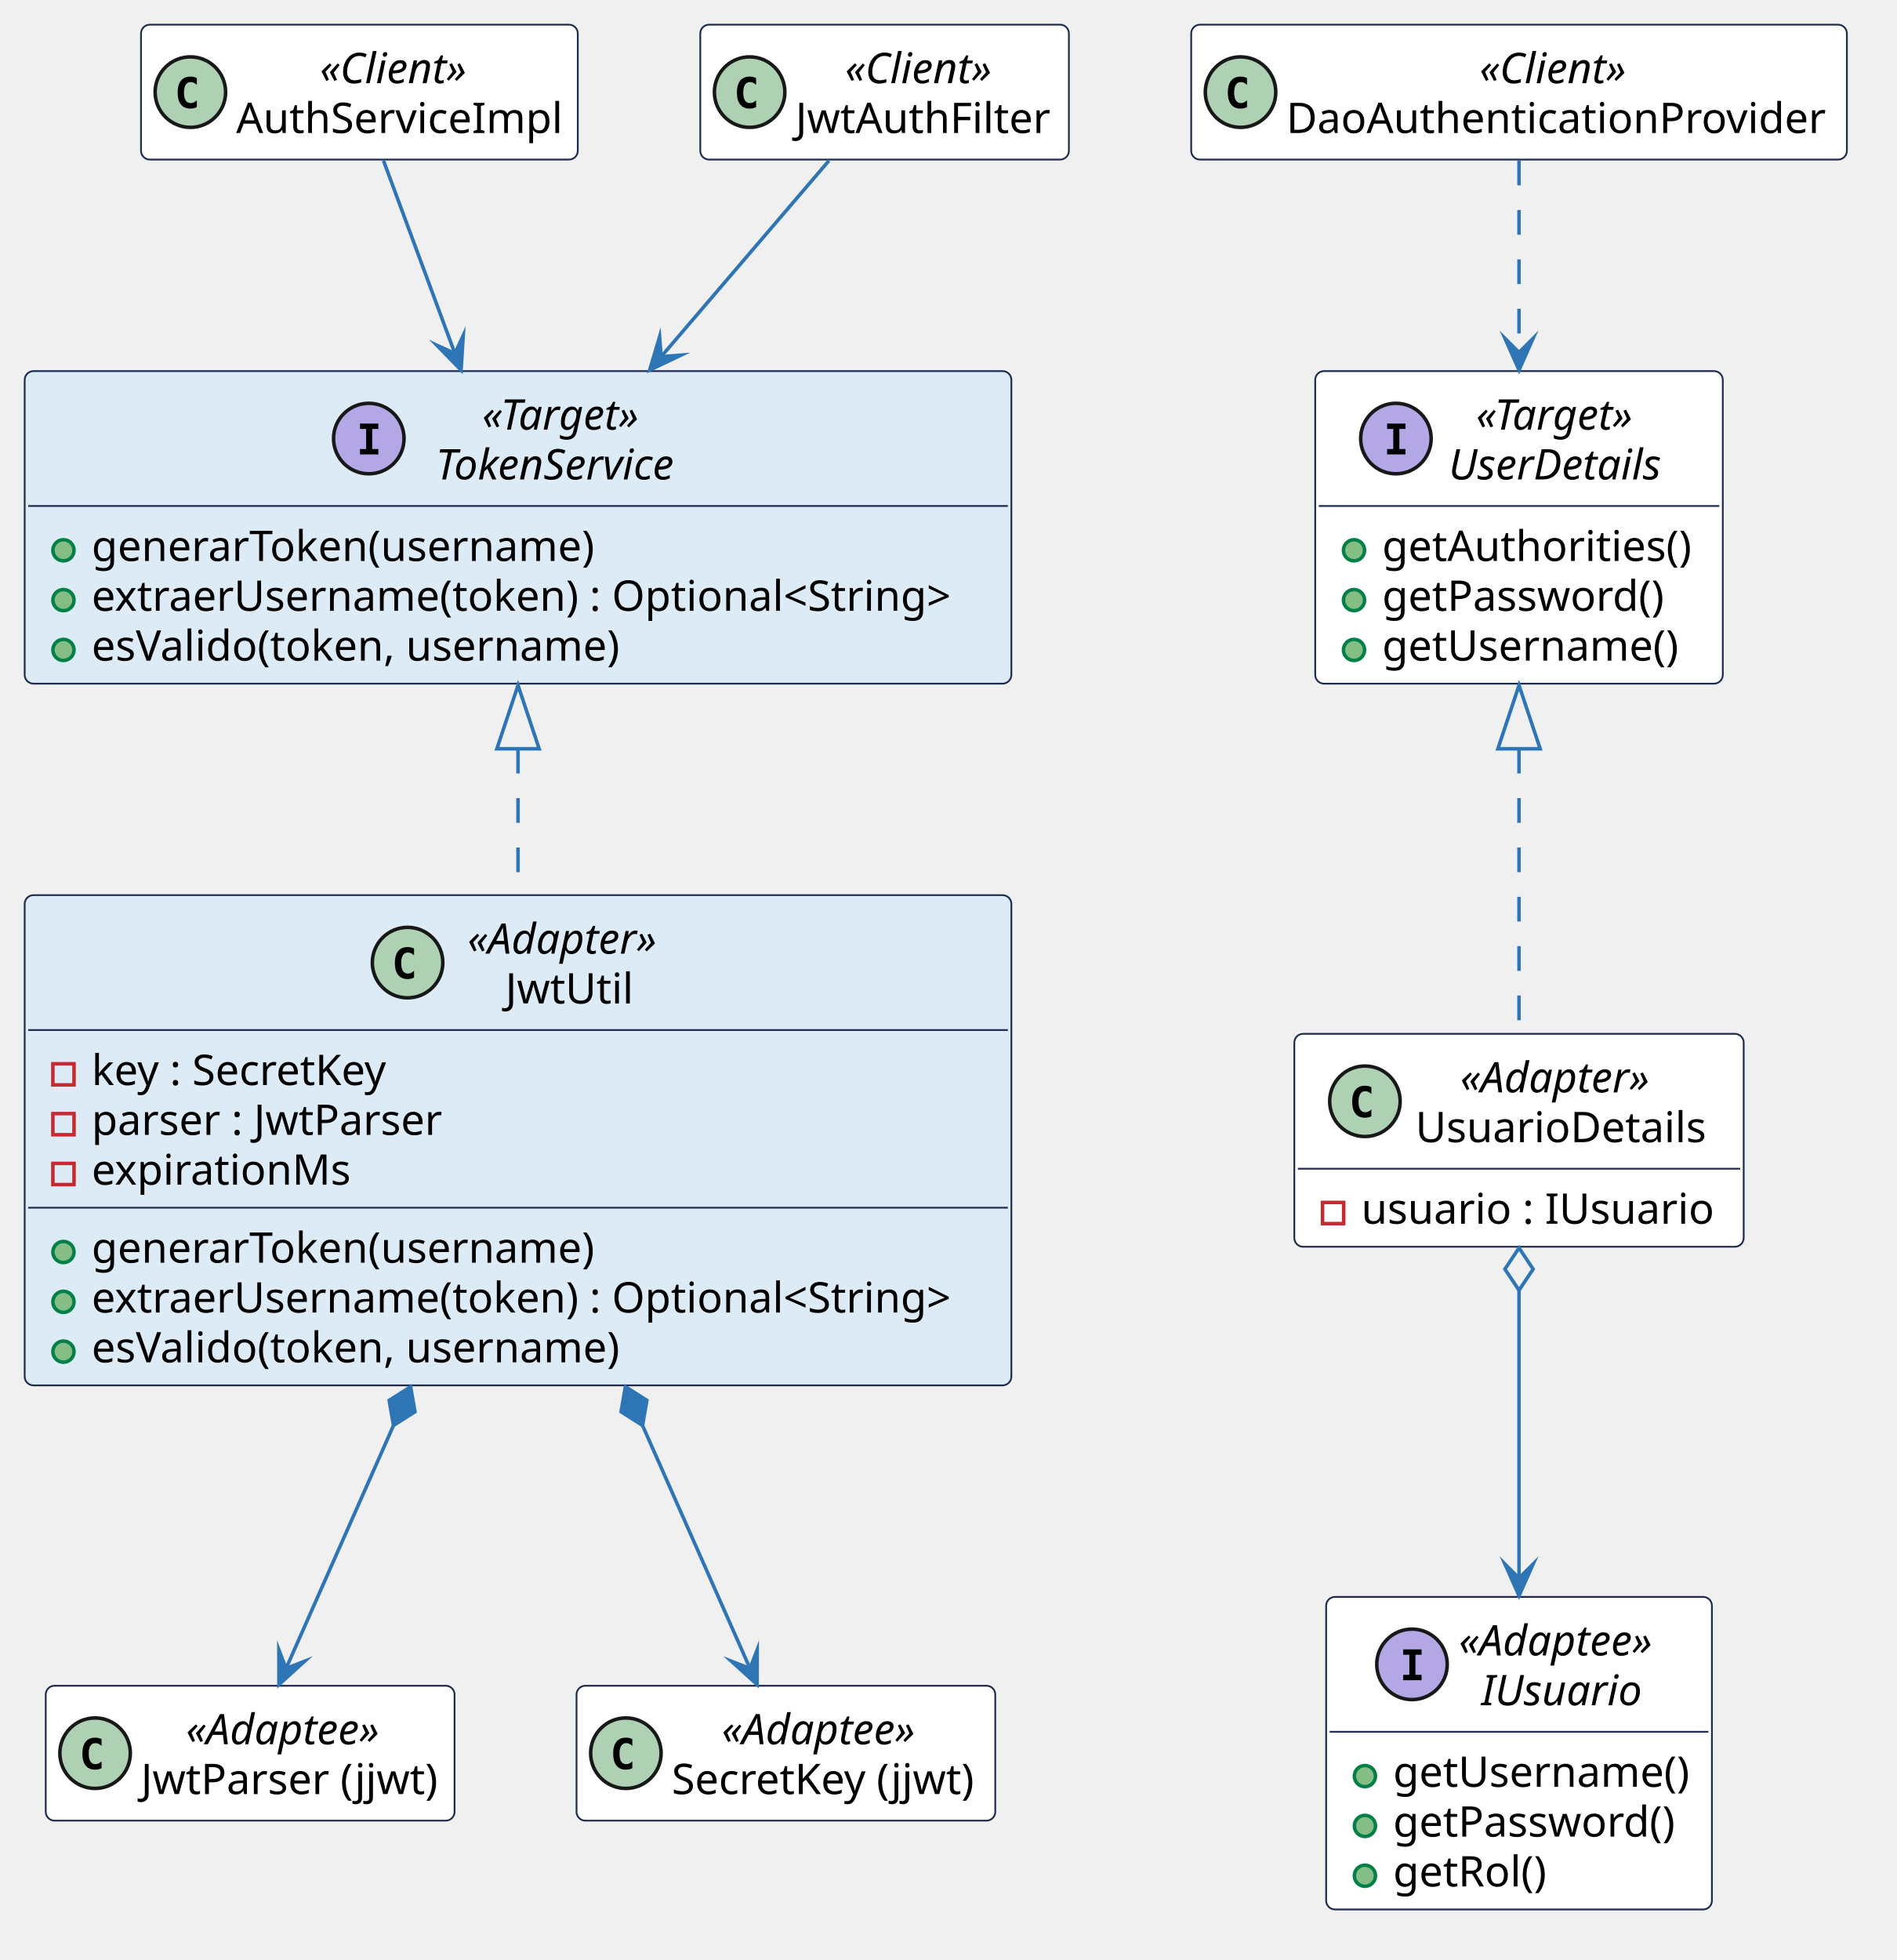
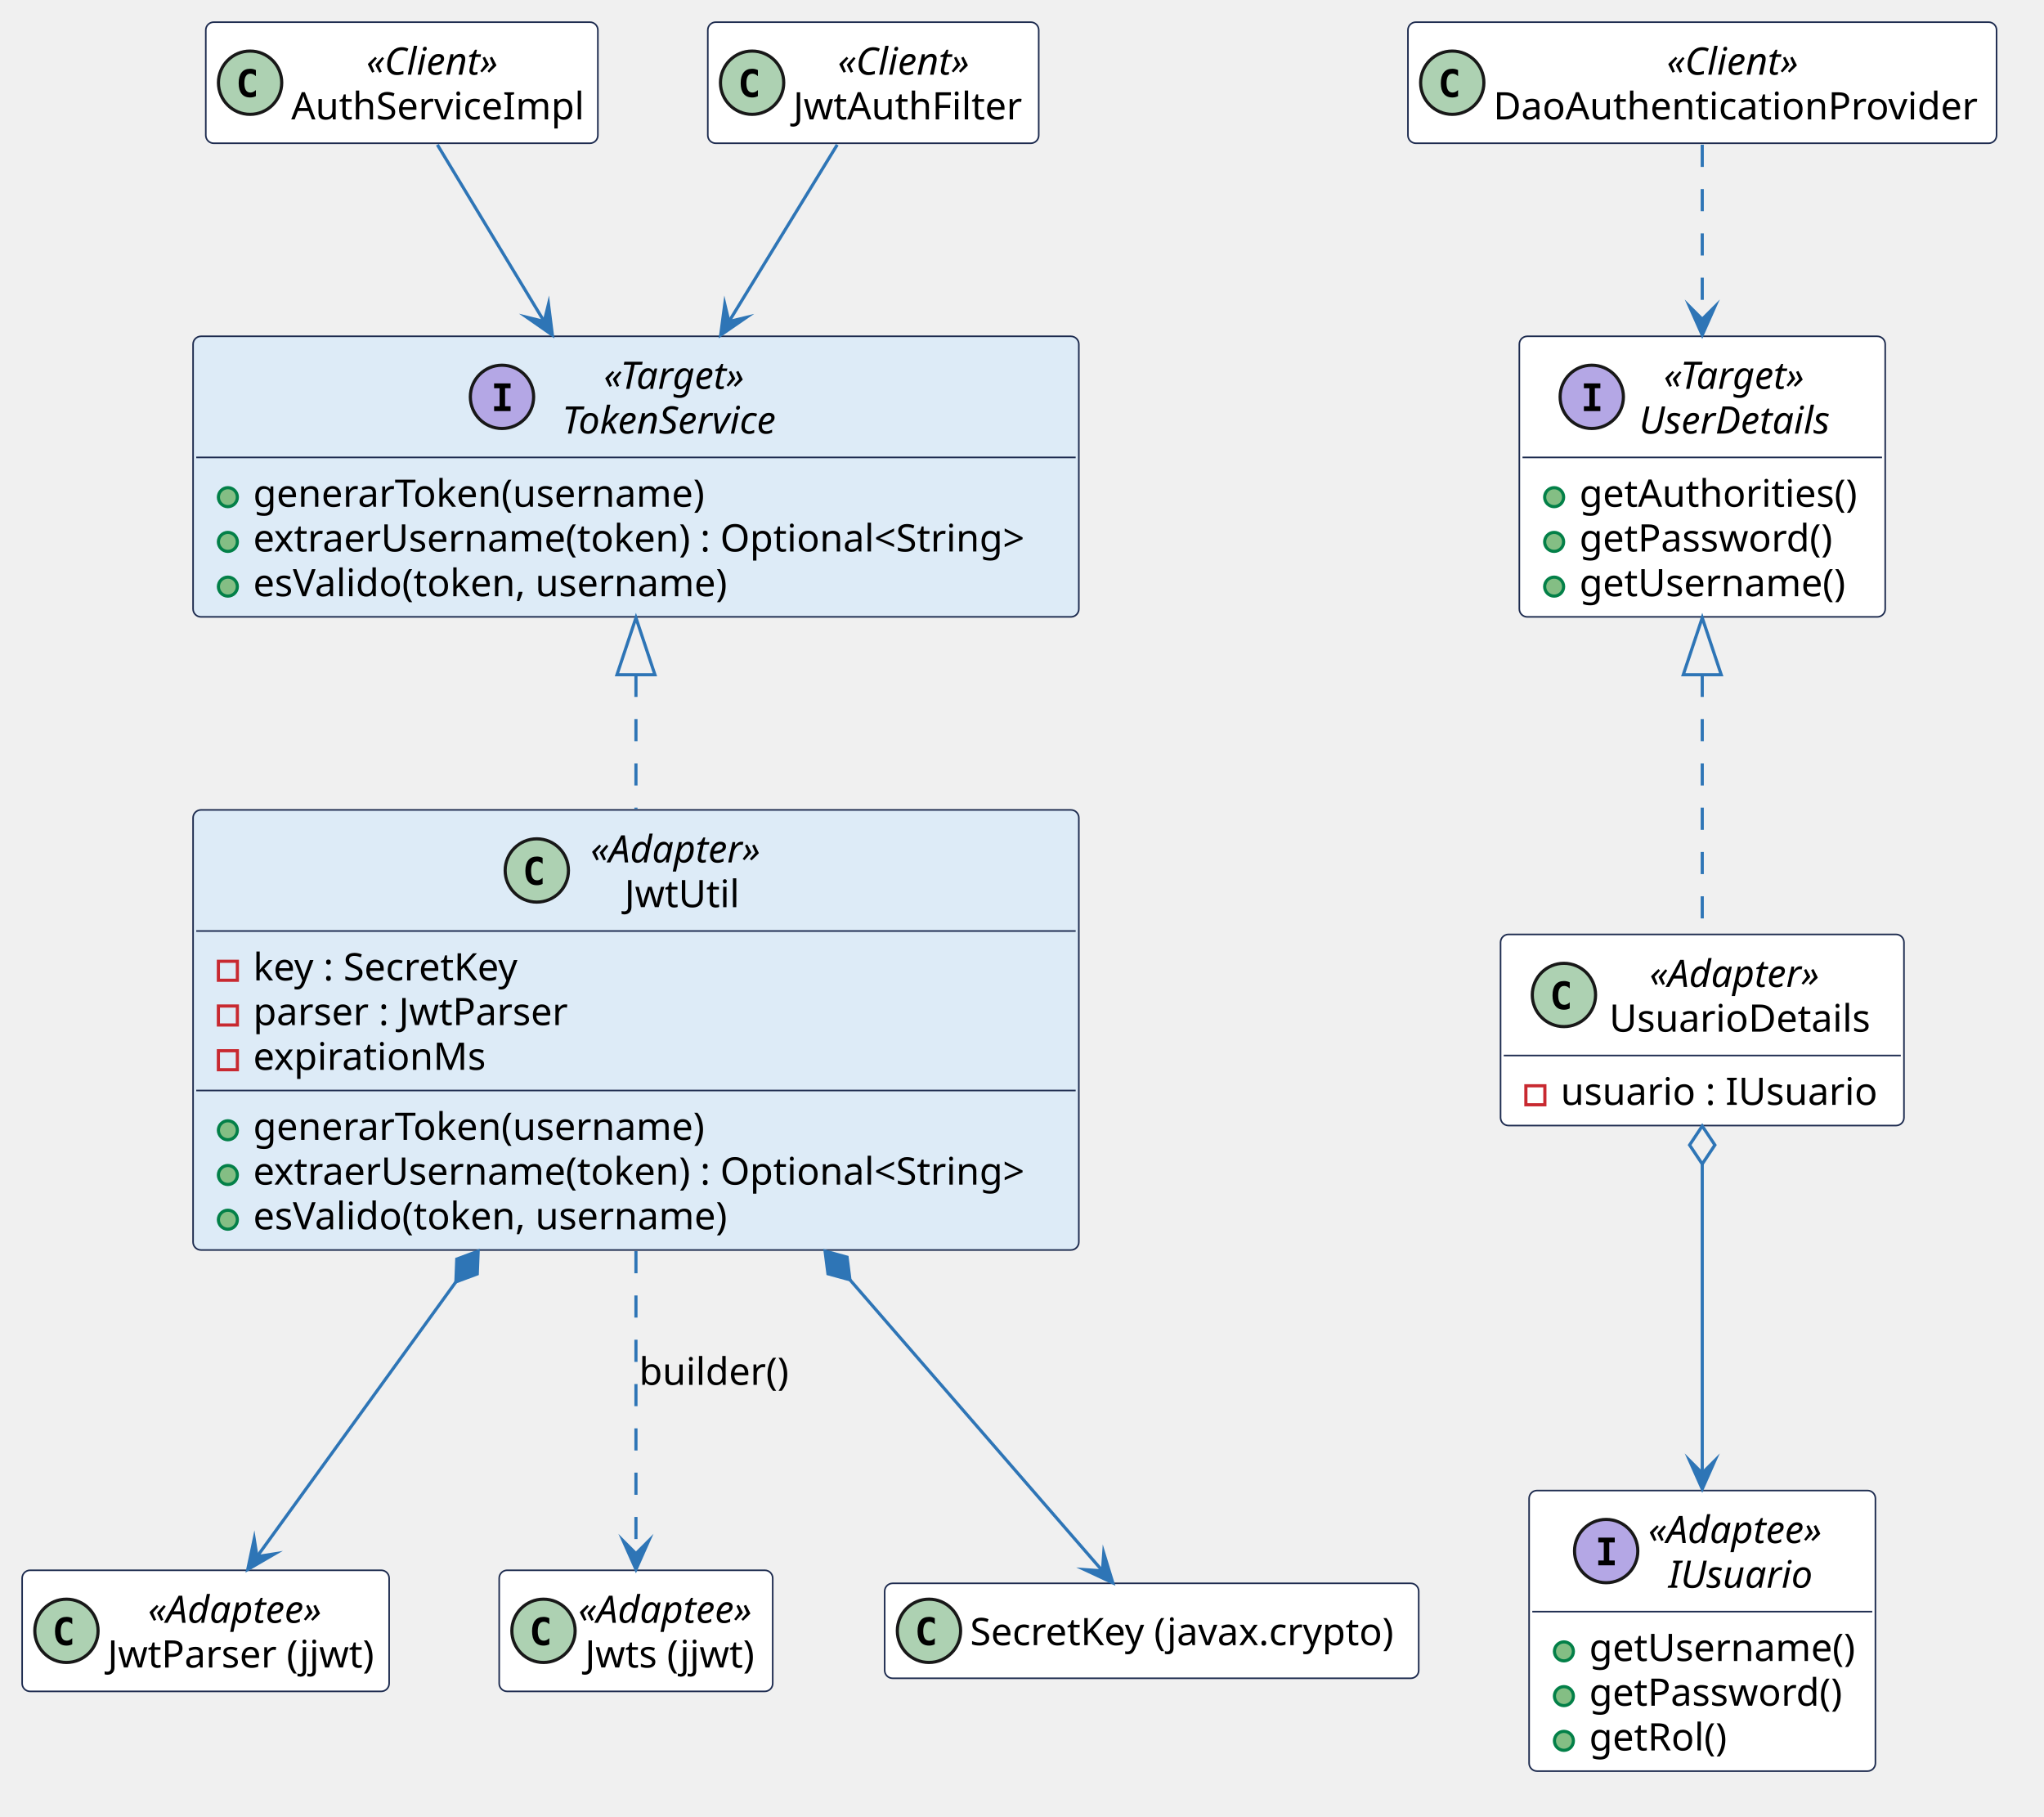
- <svg xmlns="http://www.w3.org/2000/svg" version="1.1" data-diagram-type="CLASS" style="width:538px;height:556px;background:#FFFFFF;" width="538px" height="556px" viewBox="0 0 538 556" zoomAndPan="magnify" preserveAspectRatio="none" contentStyleType="text/css">
+ <svg xmlns="http://www.w3.org/2000/svg" version="1.1" data-diagram-type="CLASS" style="width:646px;height:574px;background:#FFFFFF;" width="646px" height="574px" viewBox="0 0 646 574" zoomAndPan="magnify" preserveAspectRatio="none" contentStyleType="text/css">
  <defs />
  <g font-family="sans-serif" lengthAdjust="spacing">
    <g class="entity" data-qualified-name="TokenService" id="ent0001" data-source-line="15">
-       <rect x="7" y="105.27" width="279.941" height="88.664" fill="#DDEBF7" style="stroke:#1D2B4F;stroke-width:0.5;" rx="2.5" ry="2.5" />
-       <ellipse cx="104.633" cy="124.403" rx="10" ry="10" fill="#B4A7E5" style="stroke:#181818;stroke-width:1;" />
-       <path d="M102.141,121.678 L102.141,120.155 L107.35,120.155 L107.35,121.678 L105.609,121.678 L105.609,127.379 L107.35,127.379 L107.35,128.903 L102.141,128.903 L102.141,127.379 L103.881,127.379 L103.881,121.678 Z " fill="#000" />
-       <text x="136.793" y="121.872" fill="#000" font-size="12" textLength="50.355" font-style="italic" font-family="Calibri">«Target»</text>
-       <text x="123.633" y="136.004" fill="#000" font-size="12" textLength="76.676" font-style="italic" font-family="Calibri">TokenService</text>
-       <line x1="8" y1="143.536" x2="285.941" y2="143.536" style="stroke:#1D2B4F;stroke-width:0.5;" />
+       <rect x="61.02" y="106.27" width="279.941" height="88.664" fill="#DDEBF7" style="stroke:#1D2B4F;stroke-width:0.5;" rx="2.5" ry="2.5" />
+       <ellipse cx="158.653" cy="125.403" rx="10" ry="10" fill="#B4A7E5" style="stroke:#181818;stroke-width:1;" />
+       <path d="M156.161,122.678 L156.161,121.155 L161.37,121.155 L161.37,122.678 L159.629,122.678 L159.629,128.379 L161.37,128.379 L161.37,129.903 L156.161,129.903 L156.161,128.379 L157.901,128.379 L157.901,122.678 Z " fill="#000" />
+       <text x="190.813" y="122.872" fill="#000" font-size="12" textLength="50.355" font-style="italic" font-family="Calibri">«Target»</text>
+       <text x="177.653" y="137.004" fill="#000" font-size="12" textLength="76.676" font-style="italic" font-family="Calibri">TokenService</text>
+       <line x1="62.02" y1="144.536" x2="339.961" y2="144.536" style="stroke:#1D2B4F;stroke-width:0.5;" />
      <g data-visibility-modifier="PUBLIC_METHOD">
-         <ellipse cx="18" cy="156.102" rx="3" ry="3" fill="#84BE84" style="stroke:#038048;stroke-width:1;" />
+         <ellipse cx="72.02" cy="157.102" rx="3" ry="3" fill="#84BE84" style="stroke:#038048;stroke-width:1;" />
      </g>
-       <text x="26" y="159.137" fill="#000" font-size="12" textLength="145.781" font-family="Calibri">generarToken(username)</text>
+       <text x="80.02" y="160.137" fill="#000" font-size="12" textLength="145.781" font-family="Calibri">generarToken(username)</text>
      <g data-visibility-modifier="PUBLIC_METHOD">
-         <ellipse cx="18" cy="170.235" rx="3" ry="3" fill="#84BE84" style="stroke:#038048;stroke-width:1;" />
+         <ellipse cx="72.02" cy="171.235" rx="3" ry="3" fill="#84BE84" style="stroke:#038048;stroke-width:1;" />
      </g>
-       <text x="26" y="173.27" fill="#000" font-size="12" textLength="254.941" font-family="Calibri">extraerUsername(token) : Optional&lt;String&gt;</text>
+       <text x="80.02" y="174.27" fill="#000" font-size="12" textLength="254.941" font-family="Calibri">extraerUsername(token) : Optional&lt;String&gt;</text>
      <g data-visibility-modifier="PUBLIC_METHOD">
-         <ellipse cx="18" cy="184.368" rx="3" ry="3" fill="#84BE84" style="stroke:#038048;stroke-width:1;" />
+         <ellipse cx="72.02" cy="185.368" rx="3" ry="3" fill="#84BE84" style="stroke:#038048;stroke-width:1;" />
      </g>
-       <text x="26" y="187.403" fill="#000" font-size="12" textLength="154.664" font-family="Calibri">esValido(token, username)</text>
+       <text x="80.02" y="188.403" fill="#000" font-size="12" textLength="154.664" font-family="Calibri">esValido(token, username)</text>
    </g>
    <g class="entity" data-qualified-name="JwtUtil" id="ent0002" data-source-line="20">
-       <rect x="7" y="253.93" width="279.941" height="139.063" fill="#DDEBF7" style="stroke:#1D2B4F;stroke-width:0.5;" rx="2.5" ry="2.5" />
-       <ellipse cx="115.636" cy="273.063" rx="10" ry="10" fill="#ADD1B2" style="stroke:#181818;stroke-width:1;" />
-       <path d="M117.47,277.311 Q117.06,277.522 116.608,277.627 Q116.157,277.733 115.659,277.733 Q113.89,277.733 112.958,276.567 Q112.026,275.401 112.026,273.198 Q112.026,270.989 112.958,269.823 Q113.89,268.657 115.659,268.657 Q116.157,268.657 116.614,268.762 Q117.071,268.867 117.47,269.078 L117.47,271 Q117.024,270.59 116.605,270.4 Q116.187,270.209 115.741,270.209 Q114.792,270.209 114.309,270.962 Q113.825,271.715 113.825,273.198 Q113.825,274.674 114.309,275.427 Q114.792,276.18 115.741,276.18 Q116.187,276.18 116.605,275.99 Q117.024,275.799 117.47,275.389 Z " fill="#000" />
-       <text x="132.636" y="270.532" fill="#000" font-size="12" textLength="58.67" font-style="italic" font-family="Calibri">«Adapter»</text>
-       <text x="143.367" y="284.664" fill="#000" font-size="12" textLength="37.207" font-family="Calibri">JwtUtil</text>
-       <line x1="8" y1="292.196" x2="285.941" y2="292.196" style="stroke:#1D2B4F;stroke-width:0.5;" />
+       <rect x="61.02" y="255.93" width="279.941" height="139.063" fill="#DDEBF7" style="stroke:#1D2B4F;stroke-width:0.5;" rx="2.5" ry="2.5" />
+       <ellipse cx="169.656" cy="275.063" rx="10" ry="10" fill="#ADD1B2" style="stroke:#181818;stroke-width:1;" />
+       <path d="M171.49,279.311 Q171.08,279.522 170.628,279.627 Q170.177,279.733 169.679,279.733 Q167.91,279.733 166.978,278.567 Q166.046,277.401 166.046,275.198 Q166.046,272.989 166.978,271.823 Q167.91,270.657 169.679,270.657 Q170.177,270.657 170.634,270.762 Q171.091,270.867 171.49,271.078 L171.49,273 Q171.044,272.59 170.625,272.4 Q170.207,272.209 169.761,272.209 Q168.812,272.209 168.329,272.962 Q167.845,273.715 167.845,275.198 Q167.845,276.674 168.329,277.427 Q168.812,278.18 169.761,278.18 Q170.207,278.18 170.625,277.99 Q171.044,277.799 171.49,277.389 Z " fill="#000" />
+       <text x="186.656" y="272.532" fill="#000" font-size="12" textLength="58.67" font-style="italic" font-family="Calibri">«Adapter»</text>
+       <text x="197.387" y="286.664" fill="#000" font-size="12" textLength="37.207" font-family="Calibri">JwtUtil</text>
+       <line x1="62.02" y1="294.196" x2="339.961" y2="294.196" style="stroke:#1D2B4F;stroke-width:0.5;" />
      <g data-visibility-modifier="PRIVATE_FIELD">
-         <rect x="15" y="301.762" width="6" height="6" fill="none" style="stroke:#C82930;stroke-width:1;" />
+         <rect x="69.02" y="303.762" width="6" height="6" fill="none" style="stroke:#C82930;stroke-width:1;" />
      </g>
-       <text x="26" y="307.797" fill="#000" font-size="12" textLength="87.527" font-family="Calibri">key : SecretKey</text>
+       <text x="80.02" y="309.797" fill="#000" font-size="12" textLength="87.527" font-family="Calibri">key : SecretKey</text>
      <g data-visibility-modifier="PRIVATE_FIELD">
-         <rect x="15" y="315.895" width="6" height="6" fill="none" style="stroke:#C82930;stroke-width:1;" />
+         <rect x="69.02" y="317.895" width="6" height="6" fill="none" style="stroke:#C82930;stroke-width:1;" />
      </g>
-       <text x="26" y="321.93" fill="#000" font-size="12" textLength="101.543" font-family="Calibri">parser : JwtParser</text>
+       <text x="80.02" y="323.93" fill="#000" font-size="12" textLength="101.543" font-family="Calibri">parser : JwtParser</text>
      <g data-visibility-modifier="PRIVATE_FIELD">
-         <rect x="15" y="330.028" width="6" height="6" fill="none" style="stroke:#C82930;stroke-width:1;" />
+         <rect x="69.02" y="332.028" width="6" height="6" fill="none" style="stroke:#C82930;stroke-width:1;" />
      </g>
-       <text x="26" y="336.063" fill="#000" font-size="12" textLength="75.832" font-family="Calibri">expirationMs</text>
-       <line x1="8" y1="342.594" x2="285.941" y2="342.594" style="stroke:#1D2B4F;stroke-width:0.5;" />
+       <text x="80.02" y="338.063" fill="#000" font-size="12" textLength="75.832" font-family="Calibri">expirationMs</text>
+       <line x1="62.02" y1="344.594" x2="339.961" y2="344.594" style="stroke:#1D2B4F;stroke-width:0.5;" />
      <g data-visibility-modifier="PUBLIC_METHOD">
-         <ellipse cx="18" cy="355.16" rx="3" ry="3" fill="#84BE84" style="stroke:#038048;stroke-width:1;" />
+         <ellipse cx="72.02" cy="357.16" rx="3" ry="3" fill="#84BE84" style="stroke:#038048;stroke-width:1;" />
      </g>
-       <text x="26" y="358.196" fill="#000" font-size="12" textLength="145.781" font-family="Calibri">generarToken(username)</text>
+       <text x="80.02" y="360.196" fill="#000" font-size="12" textLength="145.781" font-family="Calibri">generarToken(username)</text>
      <g data-visibility-modifier="PUBLIC_METHOD">
-         <ellipse cx="18" cy="369.293" rx="3" ry="3" fill="#84BE84" style="stroke:#038048;stroke-width:1;" />
+         <ellipse cx="72.02" cy="371.293" rx="3" ry="3" fill="#84BE84" style="stroke:#038048;stroke-width:1;" />
      </g>
-       <text x="26" y="372.328" fill="#000" font-size="12" textLength="254.941" font-family="Calibri">extraerUsername(token) : Optional&lt;String&gt;</text>
+       <text x="80.02" y="374.328" fill="#000" font-size="12" textLength="254.941" font-family="Calibri">extraerUsername(token) : Optional&lt;String&gt;</text>
      <g data-visibility-modifier="PUBLIC_METHOD">
-         <ellipse cx="18" cy="383.426" rx="3" ry="3" fill="#84BE84" style="stroke:#038048;stroke-width:1;" />
+         <ellipse cx="72.02" cy="385.426" rx="3" ry="3" fill="#84BE84" style="stroke:#038048;stroke-width:1;" />
      </g>
-       <text x="26" y="386.461" fill="#000" font-size="12" textLength="154.664" font-family="Calibri">esValido(token, username)</text>
+       <text x="80.02" y="388.461" fill="#000" font-size="12" textLength="154.664" font-family="Calibri">esValido(token, username)</text>
    </g>
    <g class="entity" data-qualified-name="JwtParser" id="ent0003" data-source-line="28">
-       <rect x="12.98" y="478.2" width="115.986" height="38.266" fill="#FFF" style="stroke:#1D2B4F;stroke-width:0.5;" rx="2.5" ry="2.5" />
-       <ellipse cx="26.98" cy="497.333" rx="10" ry="10" fill="#ADD1B2" style="stroke:#181818;stroke-width:1;" />
-       <path d="M28.814,501.581 Q28.404,501.792 27.953,501.897 Q27.501,502.003 27.003,502.003 Q25.234,502.003 24.302,500.837 Q23.371,499.671 23.371,497.468 Q23.371,495.259 24.302,494.093 Q25.234,492.927 27.003,492.927 Q27.501,492.927 27.959,493.032 Q28.416,493.138 28.814,493.348 L28.814,495.27 Q28.369,494.86 27.95,494.67 Q27.531,494.479 27.085,494.479 Q26.136,494.479 25.653,495.232 Q25.169,495.985 25.169,497.468 Q25.169,498.944 25.653,499.697 Q26.136,500.45 27.085,500.45 Q27.531,500.45 27.95,500.26 Q28.369,500.069 28.814,499.659 Z " fill="#000" />
-       <text x="52.751" y="494.802" fill="#000" font-size="12" textLength="60.445" font-style="italic" font-family="Calibri">«Adaptee»</text>
-       <text x="39.98" y="508.934" fill="#000" font-size="12" textLength="85.986" font-family="Calibri">JwtParser (jjwt)</text>
+       <rect x="7" y="496.2" width="115.986" height="38.266" fill="#FFF" style="stroke:#1D2B4F;stroke-width:0.5;" rx="2.5" ry="2.5" />
+       <ellipse cx="21" cy="515.333" rx="10" ry="10" fill="#ADD1B2" style="stroke:#181818;stroke-width:1;" />
+       <path d="M22.834,519.581 Q22.424,519.792 21.973,519.897 Q21.521,520.003 21.023,520.003 Q19.254,520.003 18.322,518.837 Q17.391,517.671 17.391,515.468 Q17.391,513.259 18.322,512.093 Q19.254,510.927 21.023,510.927 Q21.521,510.927 21.979,511.032 Q22.436,511.138 22.834,511.348 L22.834,513.27 Q22.389,512.86 21.97,512.67 Q21.551,512.479 21.105,512.479 Q20.156,512.479 19.673,513.232 Q19.189,513.985 19.189,515.468 Q19.189,516.944 19.673,517.697 Q20.156,518.45 21.105,518.45 Q21.551,518.45 21.97,518.26 Q22.389,518.069 22.834,517.659 Z " fill="#000" />
+       <text x="46.771" y="512.802" fill="#000" font-size="12" textLength="60.445" font-style="italic" font-family="Calibri">«Adaptee»</text>
+       <text x="34" y="526.934" fill="#000" font-size="12" textLength="85.986" font-family="Calibri">JwtParser (jjwt)</text>
    </g>
-     <g class="entity" data-qualified-name="SecretKey" id="ent0004" data-source-line="29">
-       <rect x="163.57" y="478.2" width="118.805" height="38.266" fill="#FFF" style="stroke:#1D2B4F;stroke-width:0.5;" rx="2.5" ry="2.5" />
-       <ellipse cx="177.57" cy="497.333" rx="10" ry="10" fill="#ADD1B2" style="stroke:#181818;stroke-width:1;" />
-       <path d="M179.404,501.581 Q178.994,501.792 178.543,501.897 Q178.091,502.003 177.593,502.003 Q175.824,502.003 174.892,500.837 Q173.961,499.671 173.961,497.468 Q173.961,495.259 174.892,494.093 Q175.824,492.927 177.593,492.927 Q178.091,492.927 178.549,493.032 Q179.006,493.138 179.404,493.348 L179.404,495.27 Q178.959,494.86 178.54,494.67 Q178.121,494.479 177.675,494.479 Q176.726,494.479 176.243,495.232 Q175.759,495.985 175.759,497.468 Q175.759,498.944 176.243,499.697 Q176.726,500.45 177.675,500.45 Q178.121,500.45 178.54,500.26 Q178.959,500.069 179.404,499.659 Z " fill="#000" />
-       <text x="204.75" y="494.802" fill="#000" font-size="12" textLength="60.445" font-style="italic" font-family="Calibri">«Adaptee»</text>
-       <text x="190.57" y="508.934" fill="#000" font-size="12" textLength="88.805" font-family="Calibri">SecretKey (jjwt)</text>
+     <g class="entity" data-qualified-name="Jwts" id="ent0004" data-source-line="29">
+       <rect x="157.77" y="496.2" width="86.445" height="38.266" fill="#FFF" style="stroke:#1D2B4F;stroke-width:0.5;" rx="2.5" ry="2.5" />
+       <ellipse cx="171.77" cy="515.333" rx="10" ry="10" fill="#ADD1B2" style="stroke:#181818;stroke-width:1;" />
+       <path d="M173.604,519.581 Q173.194,519.792 172.743,519.897 Q172.291,520.003 171.793,520.003 Q170.024,520.003 169.092,518.837 Q168.161,517.671 168.161,515.468 Q168.161,513.259 169.092,512.093 Q170.024,510.927 171.793,510.927 Q172.291,510.927 172.749,511.032 Q173.206,511.138 173.604,511.348 L173.604,513.27 Q173.159,512.86 172.74,512.67 Q172.321,512.479 171.875,512.479 Q170.926,512.479 170.443,513.232 Q169.959,513.985 169.959,515.468 Q169.959,516.944 170.443,517.697 Q170.926,518.45 171.875,518.45 Q172.321,518.45 172.74,518.26 Q173.159,518.069 173.604,517.659 Z " fill="#000" />
+       <text x="182.77" y="512.802" fill="#000" font-size="12" textLength="60.445" font-style="italic" font-family="Calibri">«Adaptee»</text>
+       <text x="184.882" y="526.934" fill="#000" font-size="12" textLength="56.221" font-family="Calibri">Jwts (jjwt)</text>
    </g>
-     <g class="entity" data-qualified-name="AuthServiceImpl" id="ent0005" data-source-line="30">
-       <rect x="40.01" y="7" width="123.914" height="38.266" fill="#FFF" style="stroke:#1D2B4F;stroke-width:0.5;" rx="2.5" ry="2.5" />
-       <ellipse cx="54.01" cy="26.133" rx="10" ry="10" fill="#ADD1B2" style="stroke:#181818;stroke-width:1;" />
-       <path d="M55.844,30.381 Q55.434,30.592 54.983,30.697 Q54.531,30.803 54.033,30.803 Q52.264,30.803 51.332,29.637 Q50.401,28.471 50.401,26.268 Q50.401,24.059 51.332,22.893 Q52.264,21.727 54.033,21.727 Q54.531,21.727 54.989,21.832 Q55.446,21.938 55.844,22.148 L55.844,24.07 Q55.399,23.66 54.98,23.47 Q54.561,23.279 54.115,23.279 Q53.166,23.279 52.683,24.032 Q52.199,24.785 52.199,26.268 Q52.199,27.744 52.683,28.497 Q53.166,29.25 54.115,29.25 Q54.561,29.25 54.98,29.06 Q55.399,28.869 55.844,28.459 Z " fill="#000" />
-       <text x="90.749" y="23.602" fill="#000" font-size="12" textLength="46.436" font-style="italic" font-family="Calibri">«Client»</text>
-       <text x="67.01" y="37.734" fill="#000" font-size="12" textLength="93.914" font-family="Calibri">AuthServiceImpl</text>
+     <g class="entity" data-qualified-name="SecretKey" id="ent0005" data-source-line="30">
+       <rect x="279.6" y="500.33" width="168.779" height="30" fill="#FFF" style="stroke:#1D2B4F;stroke-width:0.5;" rx="2.5" ry="2.5" />
+       <ellipse cx="293.6" cy="515.33" rx="10" ry="10" fill="#ADD1B2" style="stroke:#181818;stroke-width:1;" />
+       <path d="M295.434,519.578 Q295.024,519.789 294.573,519.894 Q294.121,520 293.623,520 Q291.854,520 290.922,518.834 Q289.991,517.668 289.991,515.465 Q289.991,513.256 290.922,512.09 Q291.854,510.924 293.623,510.924 Q294.121,510.924 294.579,511.029 Q295.036,511.135 295.434,511.346 L295.434,513.267 Q294.989,512.857 294.57,512.667 Q294.151,512.476 293.705,512.476 Q292.756,512.476 292.273,513.229 Q291.789,513.982 291.789,515.465 Q291.789,516.941 292.273,517.694 Q292.756,518.447 293.705,518.447 Q294.151,518.447 294.57,518.257 Q294.989,518.066 295.434,517.656 Z " fill="#000" />
+       <text x="306.6" y="519.865" fill="#000" font-size="12" textLength="138.779" font-family="Calibri">SecretKey (javax.crypto)</text>
    </g>
-     <g class="entity" data-qualified-name="JwtAuthFilter" id="ent0006" data-source-line="31">
-       <rect x="198.68" y="7" width="104.584" height="38.266" fill="#FFF" style="stroke:#1D2B4F;stroke-width:0.5;" rx="2.5" ry="2.5" />
-       <ellipse cx="212.68" cy="26.133" rx="10" ry="10" fill="#ADD1B2" style="stroke:#181818;stroke-width:1;" />
-       <path d="M214.514,30.381 Q214.104,30.592 213.653,30.697 Q213.201,30.803 212.703,30.803 Q210.934,30.803 210.002,29.637 Q209.071,28.471 209.071,26.268 Q209.071,24.059 210.002,22.893 Q210.934,21.727 212.703,21.727 Q213.201,21.727 213.659,21.832 Q214.116,21.938 214.514,22.148 L214.514,24.07 Q214.069,23.66 213.65,23.47 Q213.231,23.279 212.785,23.279 Q211.836,23.279 211.353,24.032 Q210.869,24.785 210.869,26.268 Q210.869,27.744 211.353,28.497 Q211.836,29.25 212.785,29.25 Q213.231,29.25 213.65,29.06 Q214.069,28.869 214.514,28.459 Z " fill="#000" />
-       <text x="239.754" y="23.602" fill="#000" font-size="12" textLength="46.436" font-style="italic" font-family="Calibri">«Client»</text>
-       <text x="225.68" y="37.734" fill="#000" font-size="12" textLength="74.584" font-family="Calibri">JwtAuthFilter</text>
+     <g class="entity" data-qualified-name="AuthServiceImpl" id="ent0006" data-source-line="31">
+       <rect x="65.04" y="7" width="123.914" height="38.266" fill="#FFF" style="stroke:#1D2B4F;stroke-width:0.5;" rx="2.5" ry="2.5" />
+       <ellipse cx="79.04" cy="26.133" rx="10" ry="10" fill="#ADD1B2" style="stroke:#181818;stroke-width:1;" />
+       <path d="M80.874,30.381 Q80.464,30.592 80.013,30.697 Q79.561,30.803 79.063,30.803 Q77.294,30.803 76.362,29.637 Q75.431,28.471 75.431,26.268 Q75.431,24.059 76.362,22.893 Q77.294,21.727 79.063,21.727 Q79.561,21.727 80.019,21.832 Q80.476,21.938 80.874,22.148 L80.874,24.07 Q80.429,23.66 80.01,23.47 Q79.591,23.279 79.145,23.279 Q78.196,23.279 77.713,24.032 Q77.229,24.785 77.229,26.268 Q77.229,27.744 77.713,28.497 Q78.196,29.25 79.145,29.25 Q79.591,29.25 80.01,29.06 Q80.429,28.869 80.874,28.459 Z " fill="#000" />
+       <text x="115.779" y="23.602" fill="#000" font-size="12" textLength="46.436" font-style="italic" font-family="Calibri">«Client»</text>
+       <text x="92.04" y="37.734" fill="#000" font-size="12" textLength="93.914" font-family="Calibri">AuthServiceImpl</text>
    </g>
-     <g class="entity" data-qualified-name="UserDetails" id="ent0012" data-source-line="38">
-       <rect x="373.15" y="105.27" width="115.633" height="88.664" fill="#FFF" style="stroke:#1D2B4F;stroke-width:0.5;" rx="2.5" ry="2.5" />
-       <ellipse cx="396.043" cy="124.403" rx="10" ry="10" fill="#B4A7E5" style="stroke:#181818;stroke-width:1;" />
-       <path d="M393.551,121.678 L393.551,120.155 L398.76,120.155 L398.76,121.678 L397.019,121.678 L397.019,127.379 L398.76,127.379 L398.76,128.903 L393.551,128.903 L393.551,127.379 L395.291,127.379 L395.291,121.678 Z " fill="#000" />
-       <text x="418.777" y="121.872" fill="#000" font-size="12" textLength="50.355" font-style="italic" font-family="Calibri">«Target»</text>
-       <text x="411.019" y="136.004" fill="#000" font-size="12" textLength="65.871" font-style="italic" font-family="Calibri">UserDetails</text>
-       <line x1="374.15" y1="143.536" x2="487.783" y2="143.536" style="stroke:#1D2B4F;stroke-width:0.5;" />
+     <g class="entity" data-qualified-name="JwtAuthFilter" id="ent0007" data-source-line="32">
+       <rect x="223.7" y="7" width="104.584" height="38.266" fill="#FFF" style="stroke:#1D2B4F;stroke-width:0.5;" rx="2.5" ry="2.5" />
+       <ellipse cx="237.7" cy="26.133" rx="10" ry="10" fill="#ADD1B2" style="stroke:#181818;stroke-width:1;" />
+       <path d="M239.534,30.381 Q239.124,30.592 238.673,30.697 Q238.221,30.803 237.723,30.803 Q235.954,30.803 235.022,29.637 Q234.091,28.471 234.091,26.268 Q234.091,24.059 235.022,22.893 Q235.954,21.727 237.723,21.727 Q238.221,21.727 238.679,21.832 Q239.136,21.938 239.534,22.148 L239.534,24.07 Q239.089,23.66 238.67,23.47 Q238.251,23.279 237.805,23.279 Q236.856,23.279 236.373,24.032 Q235.889,24.785 235.889,26.268 Q235.889,27.744 236.373,28.497 Q236.856,29.25 237.805,29.25 Q238.251,29.25 238.67,29.06 Q239.089,28.869 239.534,28.459 Z " fill="#000" />
+       <text x="264.774" y="23.602" fill="#000" font-size="12" textLength="46.436" font-style="italic" font-family="Calibri">«Client»</text>
+       <text x="250.7" y="37.734" fill="#000" font-size="12" textLength="74.584" font-family="Calibri">JwtAuthFilter</text>
+     </g>
+     <g class="entity" data-qualified-name="UserDetails" id="ent0014" data-source-line="40">
+       <rect x="480.18" y="106.27" width="115.633" height="88.664" fill="#FFF" style="stroke:#1D2B4F;stroke-width:0.5;" rx="2.5" ry="2.5" />
+       <ellipse cx="503.073" cy="125.403" rx="10" ry="10" fill="#B4A7E5" style="stroke:#181818;stroke-width:1;" />
+       <path d="M500.581,122.678 L500.581,121.155 L505.79,121.155 L505.79,122.678 L504.049,122.678 L504.049,128.379 L505.79,128.379 L505.79,129.903 L500.581,129.903 L500.581,128.379 L502.321,128.379 L502.321,122.678 Z " fill="#000" />
+       <text x="525.807" y="122.872" fill="#000" font-size="12" textLength="50.355" font-style="italic" font-family="Calibri">«Target»</text>
+       <text x="518.049" y="137.004" fill="#000" font-size="12" textLength="65.871" font-style="italic" font-family="Calibri">UserDetails</text>
+       <line x1="481.18" y1="144.536" x2="594.813" y2="144.536" style="stroke:#1D2B4F;stroke-width:0.5;" />
      <g data-visibility-modifier="PUBLIC_METHOD">
-         <ellipse cx="384.15" cy="156.102" rx="3" ry="3" fill="#84BE84" style="stroke:#038048;stroke-width:1;" />
+         <ellipse cx="491.18" cy="157.102" rx="3" ry="3" fill="#84BE84" style="stroke:#038048;stroke-width:1;" />
      </g>
-       <text x="392.15" y="159.137" fill="#000" font-size="12" textLength="90.633" font-family="Calibri">getAuthorities()</text>
+       <text x="499.18" y="160.137" fill="#000" font-size="12" textLength="90.633" font-family="Calibri">getAuthorities()</text>
      <g data-visibility-modifier="PUBLIC_METHOD">
-         <ellipse cx="384.15" cy="170.235" rx="3" ry="3" fill="#84BE84" style="stroke:#038048;stroke-width:1;" />
+         <ellipse cx="491.18" cy="171.235" rx="3" ry="3" fill="#84BE84" style="stroke:#038048;stroke-width:1;" />
      </g>
-       <text x="392.15" y="173.27" fill="#000" font-size="12" textLength="81.035" font-family="Calibri">getPassword()</text>
+       <text x="499.18" y="174.27" fill="#000" font-size="12" textLength="81.035" font-family="Calibri">getPassword()</text>
      <g data-visibility-modifier="PUBLIC_METHOD">
-         <ellipse cx="384.15" cy="184.368" rx="3" ry="3" fill="#84BE84" style="stroke:#038048;stroke-width:1;" />
+         <ellipse cx="491.18" cy="185.368" rx="3" ry="3" fill="#84BE84" style="stroke:#038048;stroke-width:1;" />
      </g>
-       <text x="392.15" y="187.403" fill="#000" font-size="12" textLength="84.451" font-family="Calibri">getUsername()</text>
+       <text x="499.18" y="188.403" fill="#000" font-size="12" textLength="84.451" font-family="Calibri">getUsername()</text>
    </g>
-     <g class="entity" data-qualified-name="UsuarioDetails" id="ent0013" data-source-line="43">
-       <rect x="367.22" y="293.27" width="127.492" height="60.398" fill="#FFF" style="stroke:#1D2B4F;stroke-width:0.5;" rx="2.5" ry="2.5" />
-       <ellipse cx="387.247" cy="312.403" rx="10" ry="10" fill="#ADD1B2" style="stroke:#181818;stroke-width:1;" />
-       <path d="M389.081,316.651 Q388.67,316.862 388.219,316.967 Q387.768,317.073 387.27,317.073 Q385.501,317.073 384.569,315.907 Q383.637,314.741 383.637,312.538 Q383.637,310.329 384.569,309.163 Q385.501,307.997 387.27,307.997 Q387.768,307.997 388.225,308.102 Q388.682,308.208 389.081,308.418 L389.081,310.34 Q388.635,309.93 388.216,309.74 Q387.797,309.549 387.352,309.549 Q386.403,309.549 385.92,310.302 Q385.436,311.055 385.436,312.538 Q385.436,314.014 385.92,314.767 Q386.403,315.52 387.352,315.52 Q387.797,315.52 388.216,315.33 Q388.635,315.139 389.081,314.729 Z " fill="#000" />
-       <text x="414.301" y="309.872" fill="#000" font-size="12" textLength="58.67" font-style="italic" font-family="Calibri">«Adapter»</text>
-       <text x="401.586" y="324.004" fill="#000" font-size="12" textLength="84.1" font-family="Calibri">UsuarioDetails</text>
-       <line x1="368.22" y1="331.536" x2="493.712" y2="331.536" style="stroke:#1D2B4F;stroke-width:0.5;" />
+     <g class="entity" data-qualified-name="UsuarioDetails" id="ent0015" data-source-line="45">
+       <rect x="474.25" y="295.27" width="127.492" height="60.398" fill="#FFF" style="stroke:#1D2B4F;stroke-width:0.5;" rx="2.5" ry="2.5" />
+       <ellipse cx="494.277" cy="314.403" rx="10" ry="10" fill="#ADD1B2" style="stroke:#181818;stroke-width:1;" />
+       <path d="M496.111,318.651 Q495.7,318.862 495.249,318.967 Q494.798,319.073 494.3,319.073 Q492.531,319.073 491.599,317.907 Q490.667,316.741 490.667,314.538 Q490.667,312.329 491.599,311.163 Q492.531,309.997 494.3,309.997 Q494.798,309.997 495.255,310.102 Q495.712,310.208 496.111,310.418 L496.111,312.34 Q495.665,311.93 495.246,311.74 Q494.827,311.549 494.382,311.549 Q493.433,311.549 492.95,312.302 Q492.466,313.055 492.466,314.538 Q492.466,316.014 492.95,316.767 Q493.433,317.52 494.382,317.52 Q494.827,317.52 495.246,317.33 Q495.665,317.139 496.111,316.729 Z " fill="#000" />
+       <text x="521.331" y="311.872" fill="#000" font-size="12" textLength="58.67" font-style="italic" font-family="Calibri">«Adapter»</text>
+       <text x="508.616" y="326.004" fill="#000" font-size="12" textLength="84.1" font-family="Calibri">UsuarioDetails</text>
+       <line x1="475.25" y1="333.536" x2="600.742" y2="333.536" style="stroke:#1D2B4F;stroke-width:0.5;" />
      <g data-visibility-modifier="PRIVATE_FIELD">
-         <rect x="375.22" y="341.102" width="6" height="6" fill="none" style="stroke:#C82930;stroke-width:1;" />
+         <rect x="482.25" y="343.102" width="6" height="6" fill="none" style="stroke:#C82930;stroke-width:1;" />
      </g>
-       <text x="386.22" y="347.137" fill="#000" font-size="12" textLength="102.492" font-family="Calibri">usuario : IUsuario</text>
+       <text x="493.25" y="349.137" fill="#000" font-size="12" textLength="102.492" font-family="Calibri">usuario : IUsuario</text>
    </g>
-     <g class="entity" data-qualified-name="IUsuario" id="ent0014" data-source-line="46">
-       <rect x="376.25" y="453" width="109.451" height="88.664" fill="#FFF" style="stroke:#1D2B4F;stroke-width:0.5;" rx="2.5" ry="2.5" />
-       <ellipse cx="400.603" cy="472.133" rx="10" ry="10" fill="#B4A7E5" style="stroke:#181818;stroke-width:1;" />
-       <path d="M398.11,469.408 L398.11,467.885 L403.319,467.885 L403.319,469.408 L401.579,469.408 L401.579,475.109 L403.319,475.109 L403.319,476.633 L398.11,476.633 L398.11,475.109 L399.851,475.109 L399.851,469.408 Z " fill="#000" />
-       <text x="413.903" y="469.602" fill="#000" font-size="12" textLength="60.445" font-style="italic" font-family="Calibri">«Adaptee»</text>
-       <text x="420.269" y="483.734" fill="#000" font-size="12" textLength="47.713" font-style="italic" font-family="Calibri">IUsuario</text>
-       <line x1="377.25" y1="491.266" x2="484.701" y2="491.266" style="stroke:#1D2B4F;stroke-width:0.5;" />
+     <g class="entity" data-qualified-name="IUsuario" id="ent0016" data-source-line="48">
+       <rect x="483.27" y="471" width="109.451" height="88.664" fill="#FFF" style="stroke:#1D2B4F;stroke-width:0.5;" rx="2.5" ry="2.5" />
+       <ellipse cx="507.623" cy="490.133" rx="10" ry="10" fill="#B4A7E5" style="stroke:#181818;stroke-width:1;" />
+       <path d="M505.13,487.408 L505.13,485.885 L510.339,485.885 L510.339,487.408 L508.599,487.408 L508.599,493.109 L510.339,493.109 L510.339,494.633 L505.13,494.633 L505.13,493.109 L506.871,493.109 L506.871,487.408 Z " fill="#000" />
+       <text x="520.923" y="487.602" fill="#000" font-size="12" textLength="60.445" font-style="italic" font-family="Calibri">«Adaptee»</text>
+       <text x="527.289" y="501.734" fill="#000" font-size="12" textLength="47.713" font-style="italic" font-family="Calibri">IUsuario</text>
+       <line x1="484.27" y1="509.266" x2="591.721" y2="509.266" style="stroke:#1D2B4F;stroke-width:0.5;" />
      <g data-visibility-modifier="PUBLIC_METHOD">
-         <ellipse cx="387.25" cy="503.832" rx="3" ry="3" fill="#84BE84" style="stroke:#038048;stroke-width:1;" />
+         <ellipse cx="494.27" cy="521.832" rx="3" ry="3" fill="#84BE84" style="stroke:#038048;stroke-width:1;" />
      </g>
-       <text x="395.25" y="506.867" fill="#000" font-size="12" textLength="84.451" font-family="Calibri">getUsername()</text>
+       <text x="502.27" y="524.867" fill="#000" font-size="12" textLength="84.451" font-family="Calibri">getUsername()</text>
      <g data-visibility-modifier="PUBLIC_METHOD">
-         <ellipse cx="387.25" cy="517.965" rx="3" ry="3" fill="#84BE84" style="stroke:#038048;stroke-width:1;" />
+         <ellipse cx="494.27" cy="535.965" rx="3" ry="3" fill="#84BE84" style="stroke:#038048;stroke-width:1;" />
      </g>
-       <text x="395.25" y="521" fill="#000" font-size="12" textLength="81.035" font-family="Calibri">getPassword()</text>
+       <text x="502.27" y="539" fill="#000" font-size="12" textLength="81.035" font-family="Calibri">getPassword()</text>
      <g data-visibility-modifier="PUBLIC_METHOD">
-         <ellipse cx="387.25" cy="532.098" rx="3" ry="3" fill="#84BE84" style="stroke:#038048;stroke-width:1;" />
+         <ellipse cx="494.27" cy="550.098" rx="3" ry="3" fill="#84BE84" style="stroke:#038048;stroke-width:1;" />
      </g>
-       <text x="395.25" y="535.133" fill="#000" font-size="12" textLength="44.889" font-family="Calibri">getRol()</text>
+       <text x="502.27" y="553.133" fill="#000" font-size="12" textLength="44.889" font-family="Calibri">getRol()</text>
    </g>
-     <g class="entity" data-qualified-name="DaoAuthenticationProvider" id="ent0015" data-source-line="51">
-       <rect x="337.96" y="7" width="186.029" height="38.266" fill="#FFF" style="stroke:#1D2B4F;stroke-width:0.5;" rx="2.5" ry="2.5" />
-       <ellipse cx="351.96" cy="26.133" rx="10" ry="10" fill="#ADD1B2" style="stroke:#181818;stroke-width:1;" />
-       <path d="M353.794,30.381 Q353.384,30.592 352.933,30.697 Q352.481,30.803 351.983,30.803 Q350.214,30.803 349.282,29.637 Q348.351,28.471 348.351,26.268 Q348.351,24.059 349.282,22.893 Q350.214,21.727 351.983,21.727 Q352.481,21.727 352.939,21.832 Q353.396,21.938 353.794,22.148 L353.794,24.07 Q353.349,23.66 352.93,23.47 Q352.511,23.279 352.065,23.279 Q351.116,23.279 350.633,24.032 Q350.149,24.785 350.149,26.268 Q350.149,27.744 350.633,28.497 Q351.116,29.25 352.065,29.25 Q352.511,29.25 352.93,29.06 Q353.349,28.869 353.794,28.459 Z " fill="#000" />
-       <text x="419.757" y="23.602" fill="#000" font-size="12" textLength="46.436" font-style="italic" font-family="Calibri">«Client»</text>
-       <text x="364.96" y="37.734" fill="#000" font-size="12" textLength="156.029" font-family="Calibri">DaoAuthenticationProvider</text>
+     <g class="entity" data-qualified-name="DaoAuthenticationProvider" id="ent0017" data-source-line="53">
+       <rect x="444.98" y="7" width="186.029" height="38.266" fill="#FFF" style="stroke:#1D2B4F;stroke-width:0.5;" rx="2.5" ry="2.5" />
+       <ellipse cx="458.98" cy="26.133" rx="10" ry="10" fill="#ADD1B2" style="stroke:#181818;stroke-width:1;" />
+       <path d="M460.814,30.381 Q460.404,30.592 459.953,30.697 Q459.501,30.803 459.003,30.803 Q457.234,30.803 456.302,29.637 Q455.371,28.471 455.371,26.268 Q455.371,24.059 456.302,22.893 Q457.234,21.727 459.003,21.727 Q459.501,21.727 459.959,21.832 Q460.416,21.938 460.814,22.148 L460.814,24.07 Q460.369,23.66 459.95,23.47 Q459.531,23.279 459.085,23.279 Q458.136,23.279 457.653,24.032 Q457.169,24.785 457.169,26.268 Q457.169,27.744 457.653,28.497 Q458.136,29.25 459.085,29.25 Q459.531,29.25 459.95,29.06 Q460.369,28.869 460.814,28.459 Z " fill="#000" />
+       <text x="526.777" y="23.602" fill="#000" font-size="12" textLength="46.436" font-style="italic" font-family="Calibri">«Client»</text>
+       <text x="471.98" y="37.734" fill="#000" font-size="12" textLength="156.029" font-family="Calibri">DaoAuthenticationProvider</text>
    </g>
-     <g class="link" data-entity-1="ent0001" data-entity-2="ent0002" id="lnk7" data-source-line="32" data-link-type="extension">
-       <path d="M146.97,212.41 C146.97,230.42 146.97,233.69 146.97,253.68" style="stroke:#2E75B6;stroke-width:1;stroke-dasharray:7,7;" fill="none" id="TokenService-backto-JwtUtil" codeLine="32" />
-       <polygon points="146.97,194.41,140.97,212.41,152.97,212.41,146.97,194.41" fill="none" style="stroke:#2E75B6;stroke-width:1;stroke-linejoin:miter;stroke-miterlimit:10;" />
+     <g class="link" data-entity-1="ent0001" data-entity-2="ent0002" id="lnk8" data-source-line="33" data-link-type="extension">
+       <path d="M200.99,213.22 C200.99,231.53 200.99,235.26 200.99,255.62" style="stroke:#2E75B6;stroke-width:1;stroke-dasharray:7,7;" fill="none" id="TokenService-backto-JwtUtil" codeLine="33" />
+       <polygon points="200.99,195.22,194.99,213.22,206.99,213.22,200.99,195.22" fill="none" style="stroke:#2E75B6;stroke-width:1;stroke-linejoin:miter;stroke-miterlimit:10;" />
    </g>
-     <g class="link" data-entity-1="ent0002" data-entity-2="ent0003" id="lnk8" data-source-line="33" data-link-type="composition">
-       <path d="M111.645,404.354 C98.095,434.984 90.102,453.067 81.162,473.287" style="stroke:#2E75B6;stroke-width:1;" fill="none" id="JwtUtil-JwtParser" codeLine="33" />
-       <polygon points="116.5,393.38,110.415,397.249,111.645,404.354,117.731,400.485,116.5,393.38" fill="#2E75B6" style="stroke:#2E75B6;stroke-width:1;stroke-linejoin:miter;stroke-miterlimit:10;" />
-       <polygon points="79.14,477.86,86.438,471.246,81.162,473.287,79.121,468.011,79.14,477.86" fill="#2E75B6" style="stroke:#2E75B6;stroke-width:1;stroke-linejoin:miter;stroke-miterlimit:10;" />
+     <g class="link" data-entity-1="ent0002" data-entity-2="ent0003" id="lnk9" data-source-line="34" data-link-type="composition">
+       <path d="M144.084,405.071 C118.014,441.091 98.063,468.65 81.233,491.89" style="stroke:#2E75B6;stroke-width:1;" fill="none" id="JwtUtil-JwtParser" codeLine="34" />
+       <polygon points="151.12,395.35,144.362,397.865,144.084,405.071,150.842,402.556,151.12,395.35" fill="#2E75B6" style="stroke:#2E75B6;stroke-width:1;stroke-linejoin:miter;stroke-miterlimit:10;" />
+       <polygon points="78.3,495.94,86.819,490.997,81.233,491.89,80.339,486.305,78.3,495.94" fill="#2E75B6" style="stroke:#2E75B6;stroke-width:1;stroke-linejoin:miter;stroke-miterlimit:10;" />
    </g>
-     <g class="link" data-entity-1="ent0002" data-entity-2="ent0004" id="lnk9" data-source-line="34" data-link-type="composition">
-       <path d="M182.295,404.354 C195.845,434.984 203.836,453.068 212.786,473.288" style="stroke:#2E75B6;stroke-width:1;" fill="none" id="JwtUtil-SecretKey" codeLine="34" />
-       <polygon points="177.44,393.38,176.209,400.485,182.295,404.354,183.525,397.249,177.44,393.38" fill="#2E75B6" style="stroke:#2E75B6;stroke-width:1;stroke-linejoin:miter;stroke-miterlimit:10;" />
-       <polygon points="214.81,477.86,214.825,468.011,212.786,473.288,207.51,471.249,214.81,477.86" fill="#2E75B6" style="stroke:#2E75B6;stroke-width:1;stroke-linejoin:miter;stroke-miterlimit:10;" />
+     <g class="link" data-entity-1="ent0002" data-entity-2="ent0005" id="lnk10" data-source-line="35" data-link-type="composition">
+       <path d="M268.625,404.414 C301.885,442.744 329.203,474.234 348.433,496.394" style="stroke:#2E75B6;stroke-width:1;" fill="none" id="JwtUtil-SecretKey" codeLine="35" />
+       <polygon points="260.76,395.35,261.671,402.503,268.625,404.414,267.713,397.26,260.76,395.35" fill="#2E75B6" style="stroke:#2E75B6;stroke-width:1;stroke-linejoin:miter;stroke-miterlimit:10;" />
+       <polygon points="351.71,500.17,348.832,490.751,348.433,496.394,342.79,495.994,351.71,500.17" fill="#2E75B6" style="stroke:#2E75B6;stroke-width:1;stroke-linejoin:miter;stroke-miterlimit:10;" />
    </g>
-     <g class="link" data-entity-1="ent0005" data-entity-2="ent0001" id="lnk10" data-source-line="35" data-link-type="dependency">
-       <path d="M108.81,45.58 C114.63,61.31 121.503,79.862 129.073,100.292" style="stroke:#2E75B6;stroke-width:1;" fill="none" id="AuthServiceImpl-to-TokenService" codeLine="35" />
-       <polygon points="130.81,104.98,131.434,95.151,129.073,100.292,123.932,97.931,130.81,104.98" fill="#2E75B6" style="stroke:#2E75B6;stroke-width:1;stroke-linejoin:miter;stroke-miterlimit:10;" />
+     <g class="link" data-entity-1="ent0002" data-entity-2="ent0004" id="lnk11" data-source-line="36" data-link-type="dependency">
+       <path d="M200.99,395.35 C200.99,431.37 200.99,467.7 200.99,490.94" style="stroke:#2E75B6;stroke-width:1;stroke-dasharray:7,7;" fill="none" id="JwtUtil-to-Jwts" codeLine="36" />
+       <polygon points="200.99,495.94,204.99,486.94,200.99,490.94,196.99,486.94,200.99,495.94" fill="#2E75B6" style="stroke:#2E75B6;stroke-width:1;stroke-linejoin:miter;stroke-miterlimit:10;" />
+       <text x="201.99" y="437.602" fill="#000" font-size="12" textLength="48.891" font-family="Calibri">builder()</text>
    </g>
-     <g class="link" data-entity-1="ent0006" data-entity-2="ent0001" id="lnk11" data-source-line="36" data-link-type="dependency">
-       <path d="M235.18,45.58 C221.71,61.31 205.062,80.752 187.572,101.182" style="stroke:#2E75B6;stroke-width:1;" fill="none" id="JwtAuthFilter-to-TokenService" codeLine="36" />
-       <polygon points="184.32,104.98,193.212,100.744,187.572,101.182,187.134,95.542,184.32,104.98" fill="#2E75B6" style="stroke:#2E75B6;stroke-width:1;stroke-linejoin:miter;stroke-miterlimit:10;" />
+     <g class="link" data-entity-1="ent0006" data-entity-2="ent0001" id="lnk12" data-source-line="37" data-link-type="dependency">
+       <path d="M138.23,45.74 C147.86,61.66 159.503,80.941 171.993,101.601" style="stroke:#2E75B6;stroke-width:1;" fill="none" id="AuthServiceImpl-to-TokenService" codeLine="37" />
+       <polygon points="174.58,105.88,173.347,96.109,171.993,101.601,166.501,100.247,174.58,105.88" fill="#2E75B6" style="stroke:#2E75B6;stroke-width:1;stroke-linejoin:miter;stroke-miterlimit:10;" />
    </g>
-     <g class="link" data-entity-1="ent0012" data-entity-2="ent0013" id="lnk16" data-source-line="52" data-link-type="extension">
-       <path d="M430.97,212.41 C430.97,243.24 430.97,265.68 430.97,292.79" style="stroke:#2E75B6;stroke-width:1;stroke-dasharray:7,7;" fill="none" id="UserDetails-backto-UsuarioDetails" codeLine="52" />
-       <polygon points="430.97,194.41,424.97,212.41,436.97,212.41,430.97,194.41" fill="none" style="stroke:#2E75B6;stroke-width:1;stroke-linejoin:miter;stroke-miterlimit:10;" />
+     <g class="link" data-entity-1="ent0007" data-entity-2="ent0001" id="lnk13" data-source-line="38" data-link-type="dependency">
+       <path d="M264.6,45.74 C254.85,61.66 243.031,80.956 230.381,101.616" style="stroke:#2E75B6;stroke-width:1;" fill="none" id="JwtAuthFilter-to-TokenService" codeLine="38" />
+       <polygon points="227.77,105.88,235.881,100.293,230.381,101.616,229.058,96.116,227.77,105.88" fill="#2E75B6" style="stroke:#2E75B6;stroke-width:1;stroke-linejoin:miter;stroke-miterlimit:10;" />
    </g>
-     <g class="link" data-entity-1="ent0013" data-entity-2="ent0014" id="lnk17" data-source-line="53" data-link-type="aggregation">
-       <path d="M430.97,366.01 C430.97,393.17 430.97,416.79 430.97,447.68" style="stroke:#2E75B6;stroke-width:1;" fill="none" id="UsuarioDetails-IUsuario" codeLine="53" />
-       <polygon points="430.97,354.01,426.97,360.01,430.97,366.01,434.97,360.01,430.97,354.01" fill="none" style="stroke:#2E75B6;stroke-width:1;stroke-linejoin:miter;stroke-miterlimit:10;" />
-       <polygon points="430.97,452.68,434.97,443.68,430.97,447.68,426.97,443.68,430.97,452.68" fill="#2E75B6" style="stroke:#2E75B6;stroke-width:1;stroke-linejoin:miter;stroke-miterlimit:10;" />
+     <g class="link" data-entity-1="ent0014" data-entity-2="ent0015" id="lnk18" data-source-line="54" data-link-type="extension">
+       <path d="M537.99,213.22 C537.99,244.43 537.99,267.59 537.99,294.99" style="stroke:#2E75B6;stroke-width:1;stroke-dasharray:7,7;" fill="none" id="UserDetails-backto-UsuarioDetails" codeLine="54" />
+       <polygon points="537.99,195.22,531.99,213.22,543.99,213.22,537.99,195.22" fill="none" style="stroke:#2E75B6;stroke-width:1;stroke-linejoin:miter;stroke-miterlimit:10;" />
    </g>
-     <g class="link" data-entity-1="ent0015" data-entity-2="ent0012" id="lnk18" data-source-line="54" data-link-type="dependency">
-       <path d="M430.97,45.58 C430.97,61.31 430.97,79.55 430.97,99.98" style="stroke:#2E75B6;stroke-width:1;stroke-dasharray:7,7;" fill="none" id="DaoAuthenticationProvider-to-UserDetails" codeLine="54" />
-       <polygon points="430.97,104.98,434.97,95.98,430.97,99.98,426.97,95.98,430.97,104.98" fill="#2E75B6" style="stroke:#2E75B6;stroke-width:1;stroke-linejoin:miter;stroke-miterlimit:10;" />
+     <g class="link" data-entity-1="ent0015" data-entity-2="ent0016" id="lnk19" data-source-line="55" data-link-type="aggregation">
+       <path d="M537.99,367.82 C537.99,398.57 537.99,430.22 537.99,465.52" style="stroke:#2E75B6;stroke-width:1;" fill="none" id="UsuarioDetails-IUsuario" codeLine="55" />
+       <polygon points="537.99,355.82,533.99,361.82,537.99,367.82,541.99,361.82,537.99,355.82" fill="none" style="stroke:#2E75B6;stroke-width:1;stroke-linejoin:miter;stroke-miterlimit:10;" />
+       <polygon points="537.99,470.52,541.99,461.52,537.99,465.52,533.99,461.52,537.99,470.52" fill="#2E75B6" style="stroke:#2E75B6;stroke-width:1;stroke-linejoin:miter;stroke-miterlimit:10;" />
+     </g>
+     <g class="link" data-entity-1="ent0017" data-entity-2="ent0014" id="lnk20" data-source-line="56" data-link-type="dependency">
+       <path d="M537.99,45.74 C537.99,61.66 537.99,80.22 537.99,100.88" style="stroke:#2E75B6;stroke-width:1;stroke-dasharray:7,7;" fill="none" id="DaoAuthenticationProvider-to-UserDetails" codeLine="56" />
+       <polygon points="537.99,105.88,541.99,96.88,537.99,100.88,533.99,96.88,537.99,105.88" fill="#2E75B6" style="stroke:#2E75B6;stroke-width:1;stroke-linejoin:miter;stroke-miterlimit:10;" />
    </g>
  </g>
</svg>
